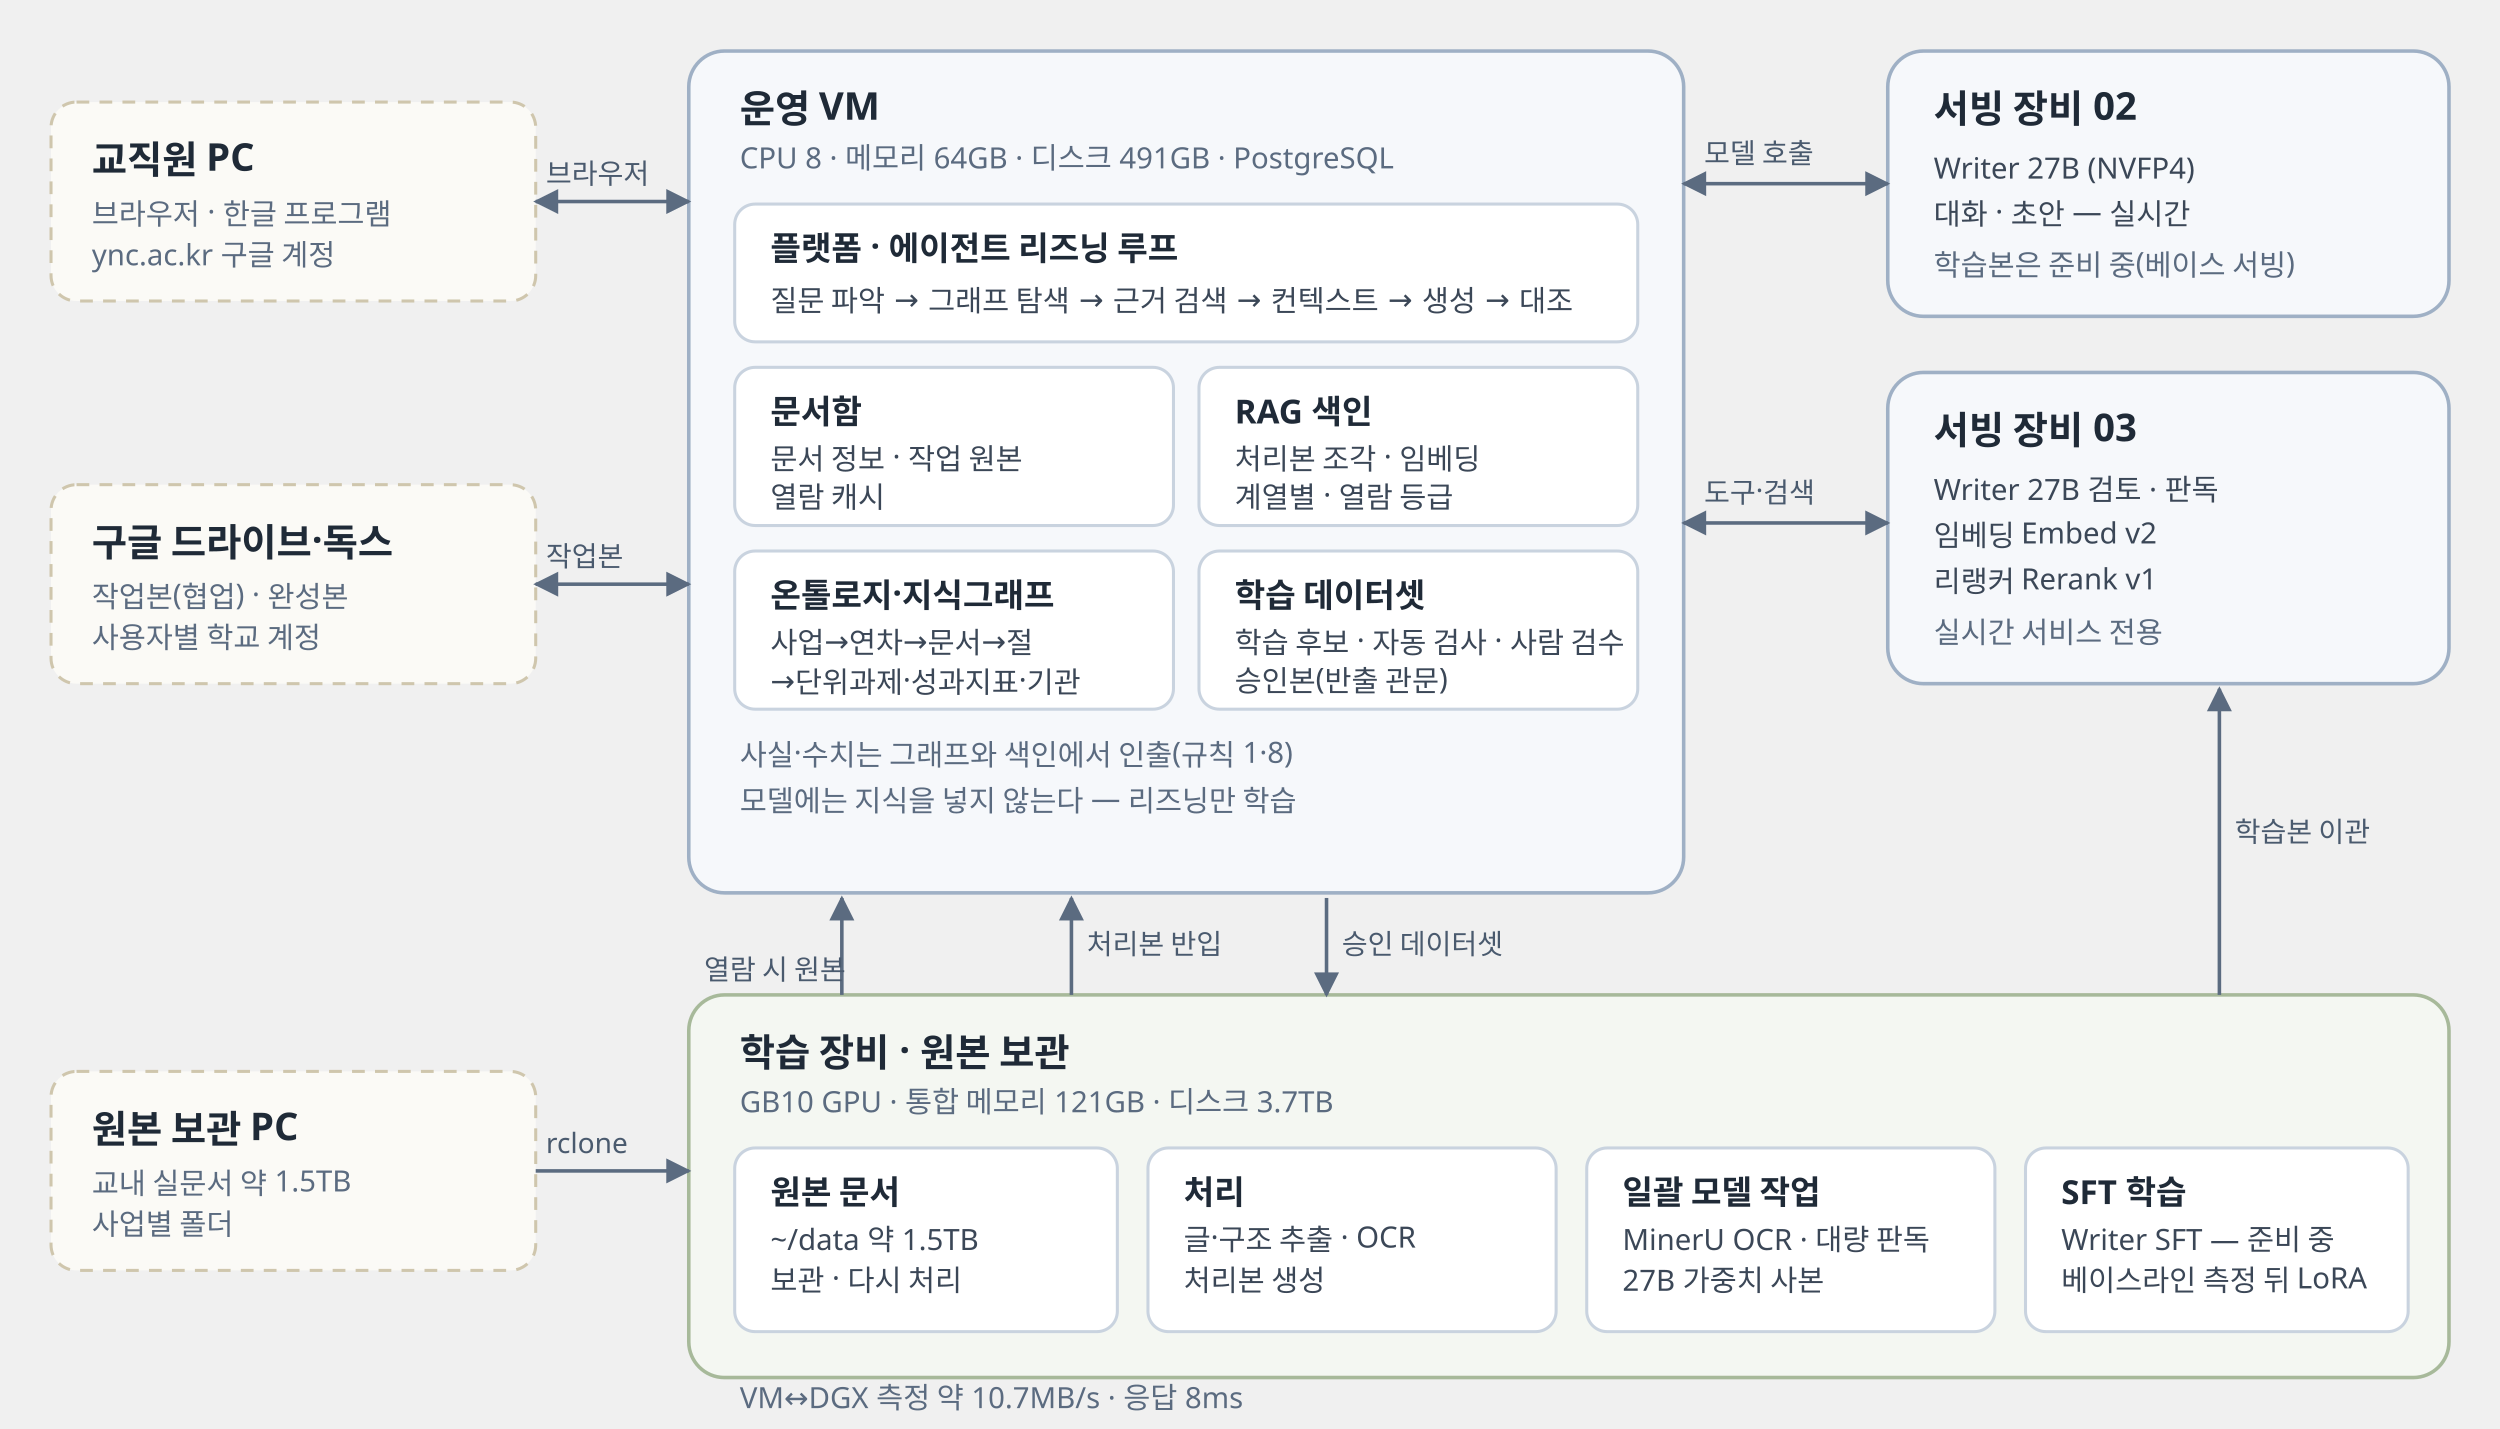
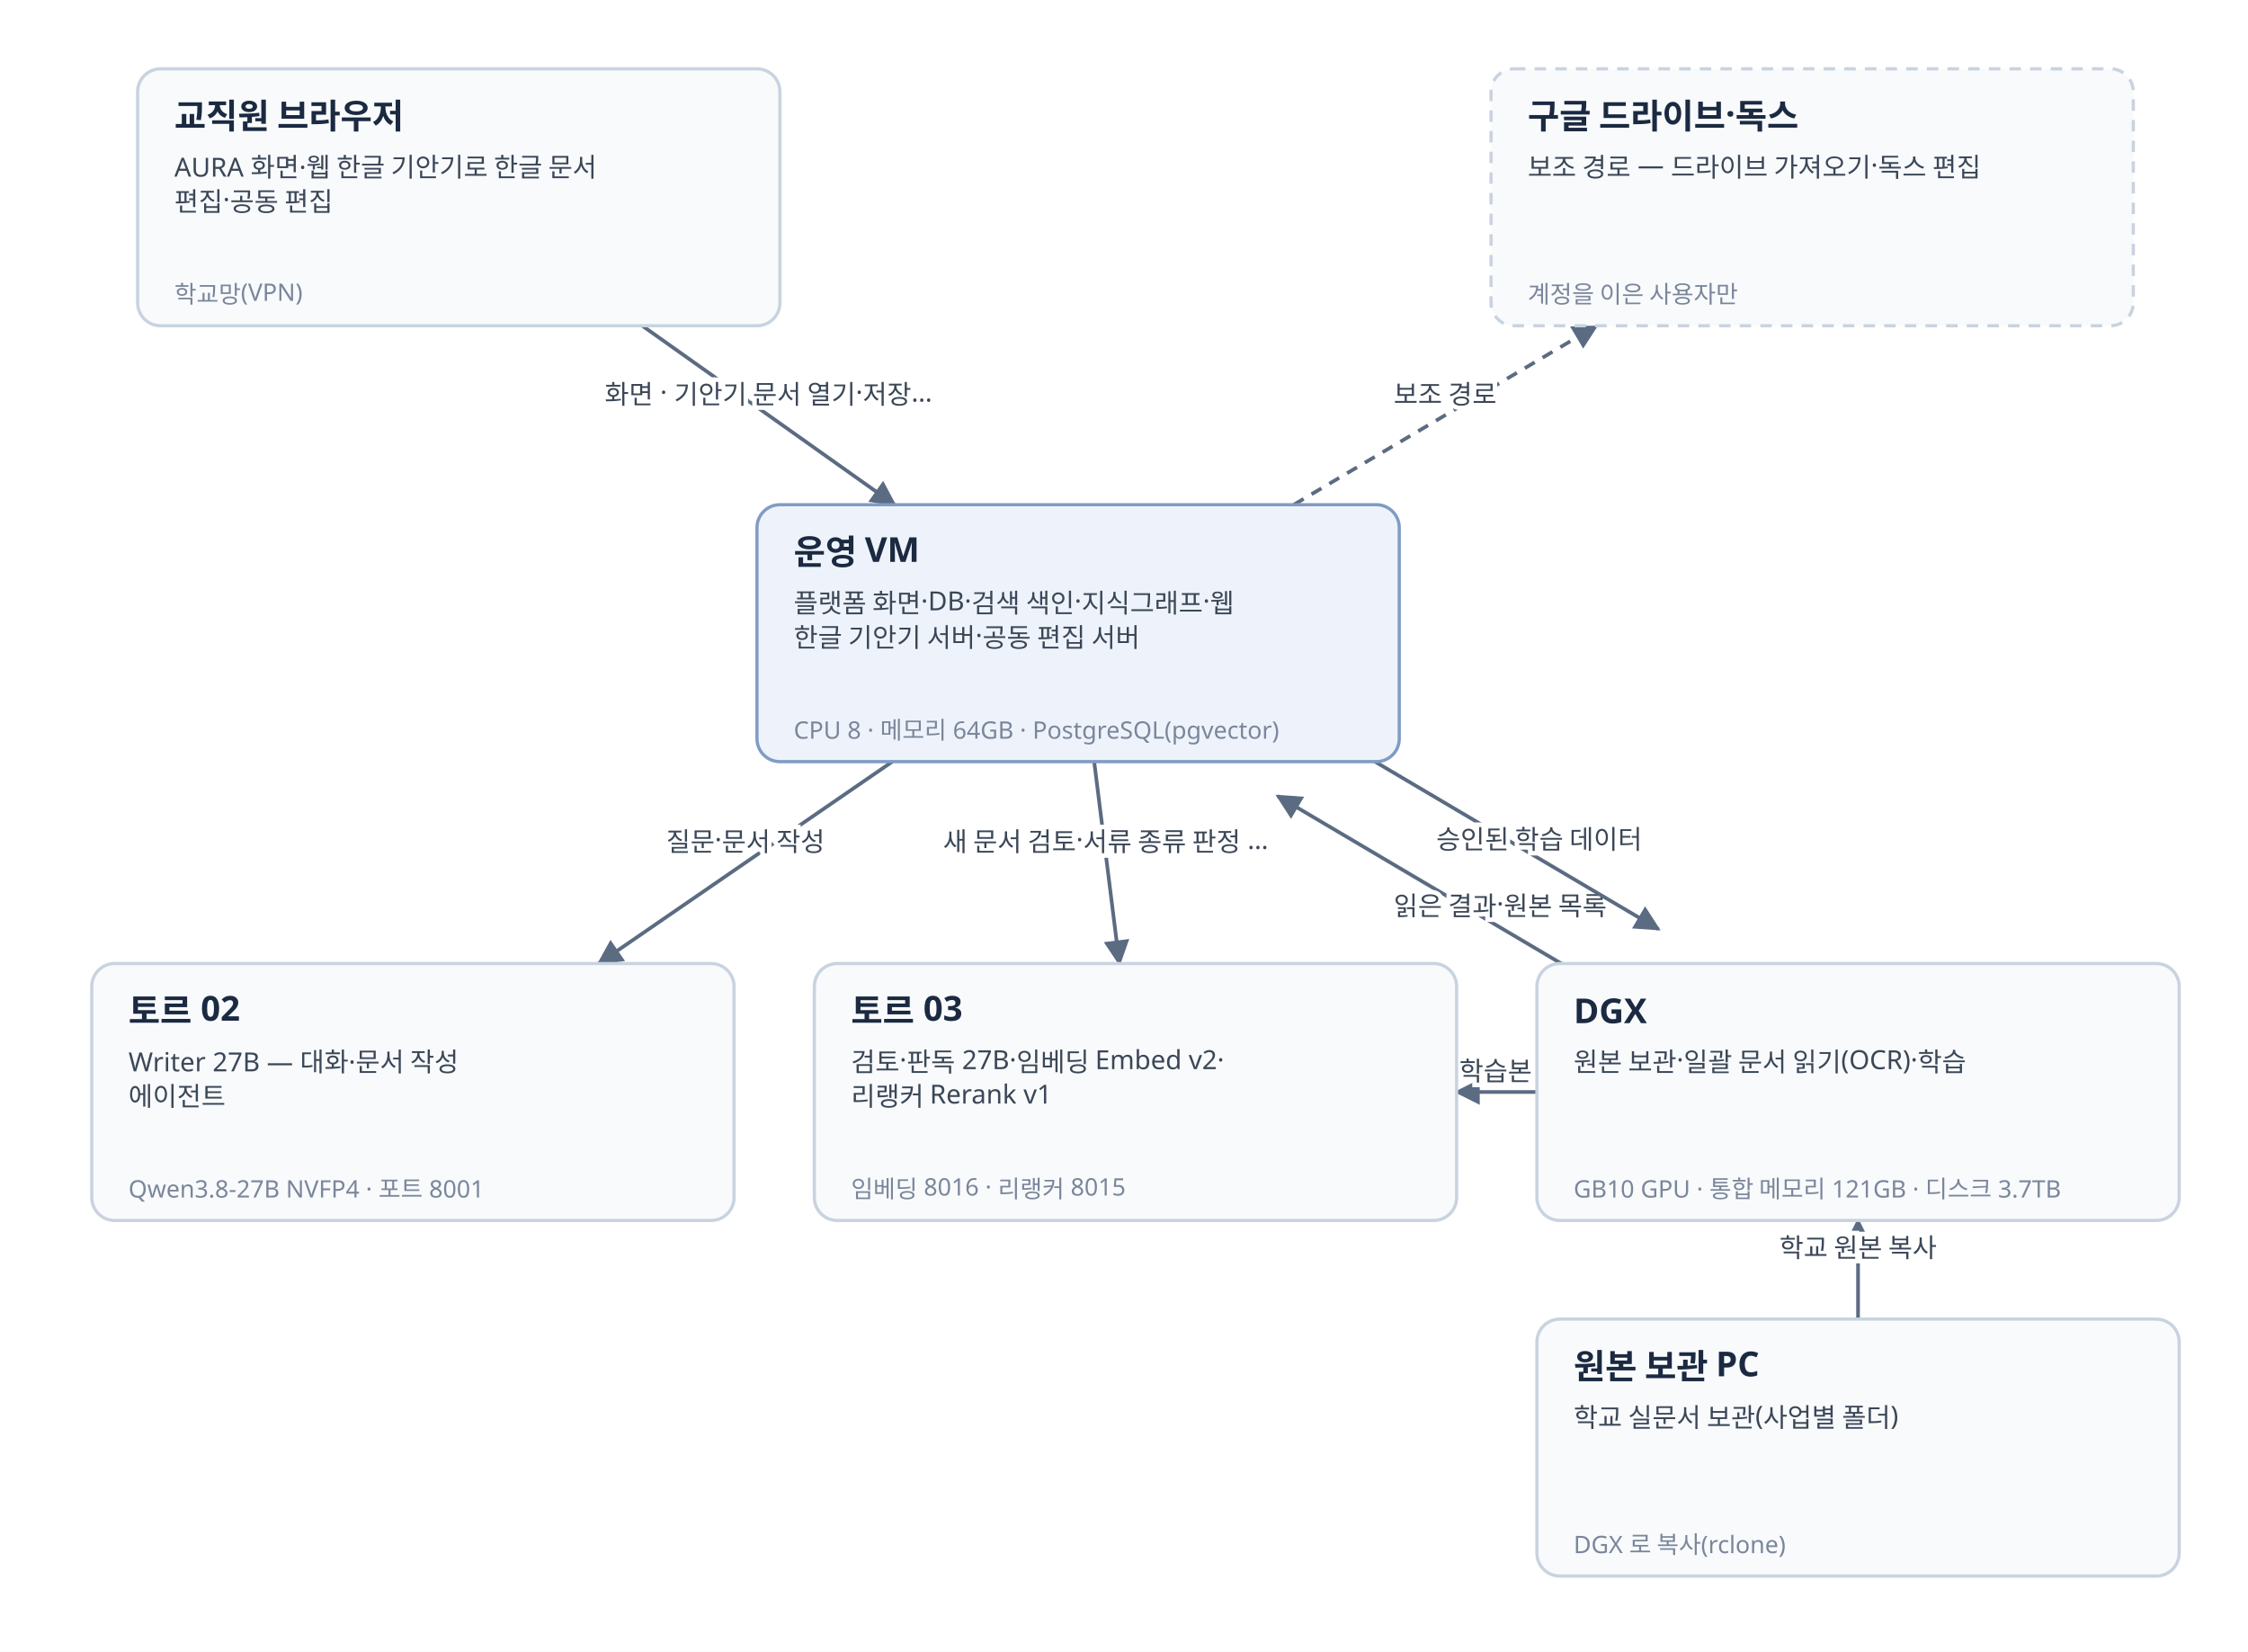
- <svg xmlns="http://www.w3.org/2000/svg" viewBox="0 0 980 560" width="980" height="560" font-family="Pretendard, 'Apple SD Gothic Neo', 'Noto Sans KR', sans-serif" role="img" aria-labelledby="t d">
+ <svg xmlns="http://www.w3.org/2000/svg" viewBox="0 0 980 720" font-family="Pretendard, 'Apple SD Gothic Neo', 'Malgun Gothic', sans-serif">
  <defs>
-     <marker id="a" viewBox="0 0 10 10" refX="9" refY="5" markerWidth="7" markerHeight="7" orient="auto-start-reverse">
-       <path d="M0 0 L10 5 L0 10 z" fill="#5b6b80" />
+     <marker id="arr" viewBox="0 0 10 10" refX="9" refY="5" markerWidth="7" markerHeight="7" orient="auto-start-reverse">
+       <path d="M0,0 L10,5 L0,10 z" fill="#5b6b82" />
    </marker>
-     <style>
-       .box { fill:#ffffff; stroke:#c9d3df; stroke-width:1.2; }
-       .host { fill:#f6f8fb; stroke:#9fb0c5; stroke-width:1.4; }
-       .dgx { fill:#f4f7f2; stroke:#a7b99a; stroke-width:1.4; }
-       .ext { fill:#fbfaf6; stroke:#cfc6ad; stroke-width:1.2; stroke-dasharray:5 4; }
-       .h { font-size:15px; font-weight:700; fill:#1f2a37; }
-       .s { font-size:11.5px; fill:#5b6b80; }
-       .b { font-size:13px; font-weight:600; fill:#1f2a37; }
-       .t { font-size:11.5px; fill:#3b4757; }
-       .e { font-size:11px; fill:#4a5a6e; }
-       .ln { stroke:#5b6b80; stroke-width:1.4; fill:none; marker-end:url(#a); }
-       .ln2 { stroke:#5b6b80; stroke-width:1.4; fill:none; marker-end:url(#a); marker-start:url(#a); }
-     </style>
  </defs>
-   <rect class="ext" x="20" y="40" width="190" height="78" rx="10" />
-   <text class="h" x="36" y="68">교직원 PC</text>
-   <text class="s" x="36" y="88">브라우저 · 한글 프로그램</text>
-   <text class="s" x="36" y="104">ync.ac.kr 구글 계정</text>
-   <rect class="ext" x="20" y="190" width="190" height="78" rx="10" />
-   <text class="h" x="36" y="218">구글 드라이브·독스</text>
-   <text class="s" x="36" y="238">작업본(협업) · 완성본</text>
-   <text class="s" x="36" y="254">사용자별 학교 계정</text>
-   <rect class="ext" x="20" y="420" width="190" height="78" rx="10" />
-   <text class="h" x="36" y="448">원본 보관 PC</text>
-   <text class="s" x="36" y="468">교내 실문서 약 1.5TB</text>
-   <text class="s" x="36" y="484">사업별 폴더</text>
-   <rect class="host" x="270" y="20" width="390" height="330" rx="14" />
-   <text class="h" x="290" y="48">운영 VM</text>
-   <text class="s" x="290" y="66">CPU 8 · 메모리 64GB · 디스크 491GB · PostgreSQL</text>
-   <rect class="box" x="288" y="80" width="354" height="54" rx="8" />
-   <text class="b" x="302" y="102">플랫폼 · 에이전트 리즈닝 루프</text>
-   <text class="t" x="302" y="122">질문 파악 → 그래프 탐색 → 근거 검색 → 컨텍스트 → 생성 → 대조</text>
-   <rect class="box" x="288" y="144" width="172" height="62" rx="8" />
-   <text class="b" x="302" y="166">문서함</text>
-   <text class="t" x="302" y="184">문서 정보 · 작업 원본</text>
-   <text class="t" x="302" y="199">열람 캐시</text>
-   <rect class="box" x="470" y="144" width="172" height="62" rx="8" />
-   <text class="b" x="484" y="166">RAG 색인</text>
-   <text class="t" x="484" y="184">처리본 조각 · 임베딩</text>
-   <text class="t" x="484" y="199">계열별 · 열람 등급</text>
-   <rect class="box" x="288" y="216" width="172" height="62" rx="8" />
-   <text class="b" x="302" y="238">온톨로지·지식그래프</text>
-   <text class="t" x="302" y="256">사업→연차→문서→절</text>
-   <text class="t" x="302" y="271">→단위과제·성과지표·기관</text>
-   <rect class="box" x="470" y="216" width="172" height="62" rx="8" />
-   <text class="b" x="484" y="238">학습 데이터셋</text>
-   <text class="t" x="484" y="256">학습 후보 · 자동 검사 · 사람 검수</text>
-   <text class="t" x="484" y="271">승인본(반출 관문)</text>
-   <text class="s" x="290" y="300">사실·수치는 그래프와 색인에서 인출(규칙 1·8)</text>
-   <text class="s" x="290" y="318">모델에는 지식을 넣지 않는다 — 리즈닝만 학습</text>
-   <rect class="host" x="740" y="20" width="220" height="104" rx="14" />
-   <text class="h" x="758" y="48">서빙 장비 02</text>
-   <text class="t" x="758" y="70">Writer 27B (NVFP4)</text>
-   <text class="t" x="758" y="88">대화 · 초안 — 실시간</text>
-   <text class="s" x="758" y="108">학습본은 준비 중(베이스 서빙)</text>
-   <rect class="host" x="740" y="146" width="220" height="122" rx="14" />
-   <text class="h" x="758" y="174">서빙 장비 03</text>
-   <text class="t" x="758" y="196">Writer 27B 검토 · 판독</text>
-   <text class="t" x="758" y="214">임베딩 Embed v2</text>
-   <text class="t" x="758" y="232">리랭커 Rerank v1</text>
-   <text class="s" x="758" y="252">실시간 서비스 전용</text>
-   <rect class="dgx" x="270" y="390" width="690" height="150" rx="14" />
-   <text class="h" x="290" y="418">학습 장비 · 원본 보관</text>
-   <text class="s" x="290" y="436">GB10 GPU · 통합 메모리 121GB · 디스크 3.7TB</text>
-   <rect class="box" x="288" y="450" width="150" height="72" rx="8" />
-   <text class="b" x="302" y="472">원본 문서</text>
-   <text class="t" x="302" y="490">~/data 약 1.5TB</text>
-   <text class="t" x="302" y="506">보관 · 다시 처리</text>
-   <rect class="box" x="450" y="450" width="160" height="72" rx="8" />
-   <text class="b" x="464" y="472">처리</text>
-   <text class="t" x="464" y="490">글·구조 추출 · OCR</text>
-   <text class="t" x="464" y="506">처리본 생성</text>
-   <rect class="box" x="622" y="450" width="160" height="72" rx="8" />
-   <text class="b" x="636" y="472">일괄 모델 작업</text>
-   <text class="t" x="636" y="490">MinerU OCR · 대량 판독</text>
-   <text class="t" x="636" y="506">27B 가중치 사본</text>
-   <rect class="box" x="794" y="450" width="150" height="72" rx="8" />
-   <text class="b" x="808" y="472">SFT 학습</text>
-   <text class="t" x="808" y="490">Writer SFT — 준비 중</text>
-   <text class="t" x="808" y="506">베이스라인 측정 뒤 LoRA</text>
-   <path class="ln2" d="M210 79 L270 79" />
-   <text class="e" x="214" y="72">브라우저</text>
-   <path class="ln2" d="M210 229 L270 229" />
-   <text class="e" x="214" y="222">작업본</text>
-   <path class="ln" d="M210 459 L270 459" />
-   <text class="e" x="214" y="452">rclone</text>
-   <path class="ln2" d="M660 72 L740 72" />
-   <text class="e" x="668" y="64">모델 호출</text>
-   <path class="ln2" d="M660 205 L740 205" />
-   <text class="e" x="668" y="197">도구·검색</text>
-   <path class="ln" d="M420 390 L420 352" />
-   <text class="e" x="426" y="374">처리본 반입</text>
-   <path class="ln" d="M520 352 L520 390" />
-   <text class="e" x="526" y="374">승인 데이터셋</text>
-   <path class="ln" d="M330 390 L330 352" />
-   <text class="e" x="276" y="384">열람 시 원본</text>
-   <path class="ln" d="M870 390 L870 270" />
-   <text class="e" x="876" y="330">학습본 이관</text>
-   <text class="s" x="290" y="552">VM↔DGX 측정 약 10.7MB/s · 응답 8ms</text>
+   <rect width="980" height="720" fill="#ffffff" />
+   <line x1="280" y1="142" x2="390" y2="220" stroke="#5b6b82" stroke-width="1.6" marker-end="url(#arr)" />
+   <text x="335" y="176" font-size="11.5" fill="#3b4757" text-anchor="middle" paint-order="stroke" stroke="#ffffff" stroke-width="4">화면 · 기안기 문서 열기·저장…</text>
+   <line x1="389" y1="332" x2="261" y2="420" stroke="#5b6b82" stroke-width="1.6" marker-end="url(#arr)" />
+   <text x="325" y="371" font-size="11.5" fill="#3b4757" text-anchor="middle" paint-order="stroke" stroke="#ffffff" stroke-width="4">질문·문서 작성</text>
+   <line x1="477" y1="332" x2="488" y2="420" stroke="#5b6b82" stroke-width="1.6" marker-end="url(#arr)" />
+   <text x="482" y="371" font-size="11.5" fill="#3b4757" text-anchor="middle" paint-order="stroke" stroke="#ffffff" stroke-width="4">새 문서 검토·서류 종류 판정 …</text>
+   <line x1="810" y1="575" x2="810" y2="532" stroke="#5b6b82" stroke-width="1.6" marker-end="url(#arr)" />
+   <text x="810" y="548" font-size="11.5" fill="#3b4757" text-anchor="middle" paint-order="stroke" stroke="#ffffff" stroke-width="4">학교 원본 복사</text>
+   <line x1="706" y1="435" x2="557" y2="347" stroke="#5b6b82" stroke-width="1.6" marker-end="url(#arr)" />
+   <text x="654" y="399" font-size="11.5" fill="#3b4757" text-anchor="middle" paint-order="stroke" stroke="#ffffff" stroke-width="4">읽은 결과·원본 목록</text>
+   <line x1="574" y1="317" x2="723" y2="405" stroke="#5b6b82" stroke-width="1.6" marker-end="url(#arr)" />
+   <text x="671" y="370" font-size="11.5" fill="#3b4757" text-anchor="middle" paint-order="stroke" stroke="#ffffff" stroke-width="4">승인된 학습 데이터</text>
+   <line x1="670" y1="476" x2="635" y2="476" stroke="#5b6b82" stroke-width="1.6" marker-end="url(#arr)" />
+   <text x="652" y="471" font-size="11.5" fill="#3b4757" text-anchor="middle" paint-order="stroke" stroke="#ffffff" stroke-width="4">학습본</text>
+   <line x1="564" y1="220" x2="696" y2="142" stroke="#5b6b82" stroke-width="1.6" stroke-dasharray="5 4" marker-end="url(#arr)" />
+   <text x="630" y="176" font-size="11.5" fill="#3b4757" text-anchor="middle" paint-order="stroke" stroke="#ffffff" stroke-width="4">보조 경로</text>
+   <rect x="60" y="30" width="280" height="112" rx="10" fill="#f8fafc" stroke="#c9d3e0" stroke-width="1.4" />
+   <text x="76" y="56" font-size="15" font-weight="700" fill="#1b2a41">교직원 브라우저</text>
+   <text x="76" y="77" font-size="11.5" fill="#3b4757">AURA 화면·웹 한글 기안기로 한글 문서</text>
+   <text x="76" y="92" font-size="11.5" fill="#3b4757">편집·공동 편집</text>
+   <text x="76" y="132" font-size="10.5" fill="#7a869a">학교망(VPN)</text>
+   <rect x="330" y="220" width="280" height="112" rx="10" fill="#eef3fb" stroke="#7f9cc4" stroke-width="1.4" />
+   <text x="346" y="246" font-size="15" font-weight="700" fill="#1b2a41">운영 VM</text>
+   <text x="346" y="267" font-size="11.5" fill="#3b4757">플랫폼 화면·DB·검색 색인·지식그래프·웹</text>
+   <text x="346" y="282" font-size="11.5" fill="#3b4757">한글 기안기 서버·공동 편집 서버</text>
+   <text x="346" y="322" font-size="10.5" fill="#7a869a">CPU 8 · 메모리 64GB · PostgreSQL(pgvector)</text>
+   <rect x="40" y="420" width="280" height="112" rx="10" fill="#f8fafc" stroke="#c9d3e0" stroke-width="1.4" />
+   <text x="56" y="446" font-size="15" font-weight="700" fill="#1b2a41">토르 02</text>
+   <text x="56" y="467" font-size="11.5" fill="#3b4757">Writer 27B — 대화·문서 작성</text>
+   <text x="56" y="482" font-size="11.5" fill="#3b4757">에이전트</text>
+   <text x="56" y="522" font-size="10.5" fill="#7a869a">Qwen3.8-27B NVFP4 · 포트 8001</text>
+   <rect x="355" y="420" width="280" height="112" rx="10" fill="#f8fafc" stroke="#c9d3e0" stroke-width="1.4" />
+   <text x="371" y="446" font-size="15" font-weight="700" fill="#1b2a41">토르 03</text>
+   <text x="371" y="467" font-size="11.5" fill="#3b4757">검토·판독 27B·임베딩 Embed v2·</text>
+   <text x="371" y="482" font-size="11.5" fill="#3b4757">리랭커 Rerank v1</text>
+   <text x="371" y="522" font-size="10.5" fill="#7a869a">임베딩 8016 · 리랭커 8015</text>
+   <rect x="670" y="420" width="280" height="112" rx="10" fill="#f8fafc" stroke="#c9d3e0" stroke-width="1.4" />
+   <text x="686" y="446" font-size="15" font-weight="700" fill="#1b2a41">DGX</text>
+   <text x="686" y="467" font-size="11.5" fill="#3b4757">원본 보관·일괄 문서 읽기(OCR)·학습</text>
+   <text x="686" y="522" font-size="10.5" fill="#7a869a">GB10 GPU · 통합 메모리 121GB · 디스크 3.7TB</text>
+   <rect x="670" y="575" width="280" height="112" rx="10" fill="#f8fafc" stroke="#c9d3e0" stroke-width="1.4" />
+   <text x="686" y="601" font-size="15" font-weight="700" fill="#1b2a41">원본 보관 PC</text>
+   <text x="686" y="622" font-size="11.5" fill="#3b4757">학교 실문서 보관(사업별 폴더)</text>
+   <text x="686" y="677" font-size="10.5" fill="#7a869a">DGX 로 복사(rclone)</text>
+   <rect x="650" y="30" width="280" height="112" rx="10" fill="#f8fafc" stroke="#c9d3e0" stroke-width="1.4" stroke-dasharray="5 4" />
+   <text x="666" y="56" font-size="15" font-weight="700" fill="#1b2a41">구글 드라이브·독스</text>
+   <text x="666" y="77" font-size="11.5" fill="#3b4757">보조 경로 — 드라이브 가져오기·독스 편집</text>
+   <text x="666" y="132" font-size="10.5" fill="#7a869a">계정을 이은 사용자만</text>
</svg>
